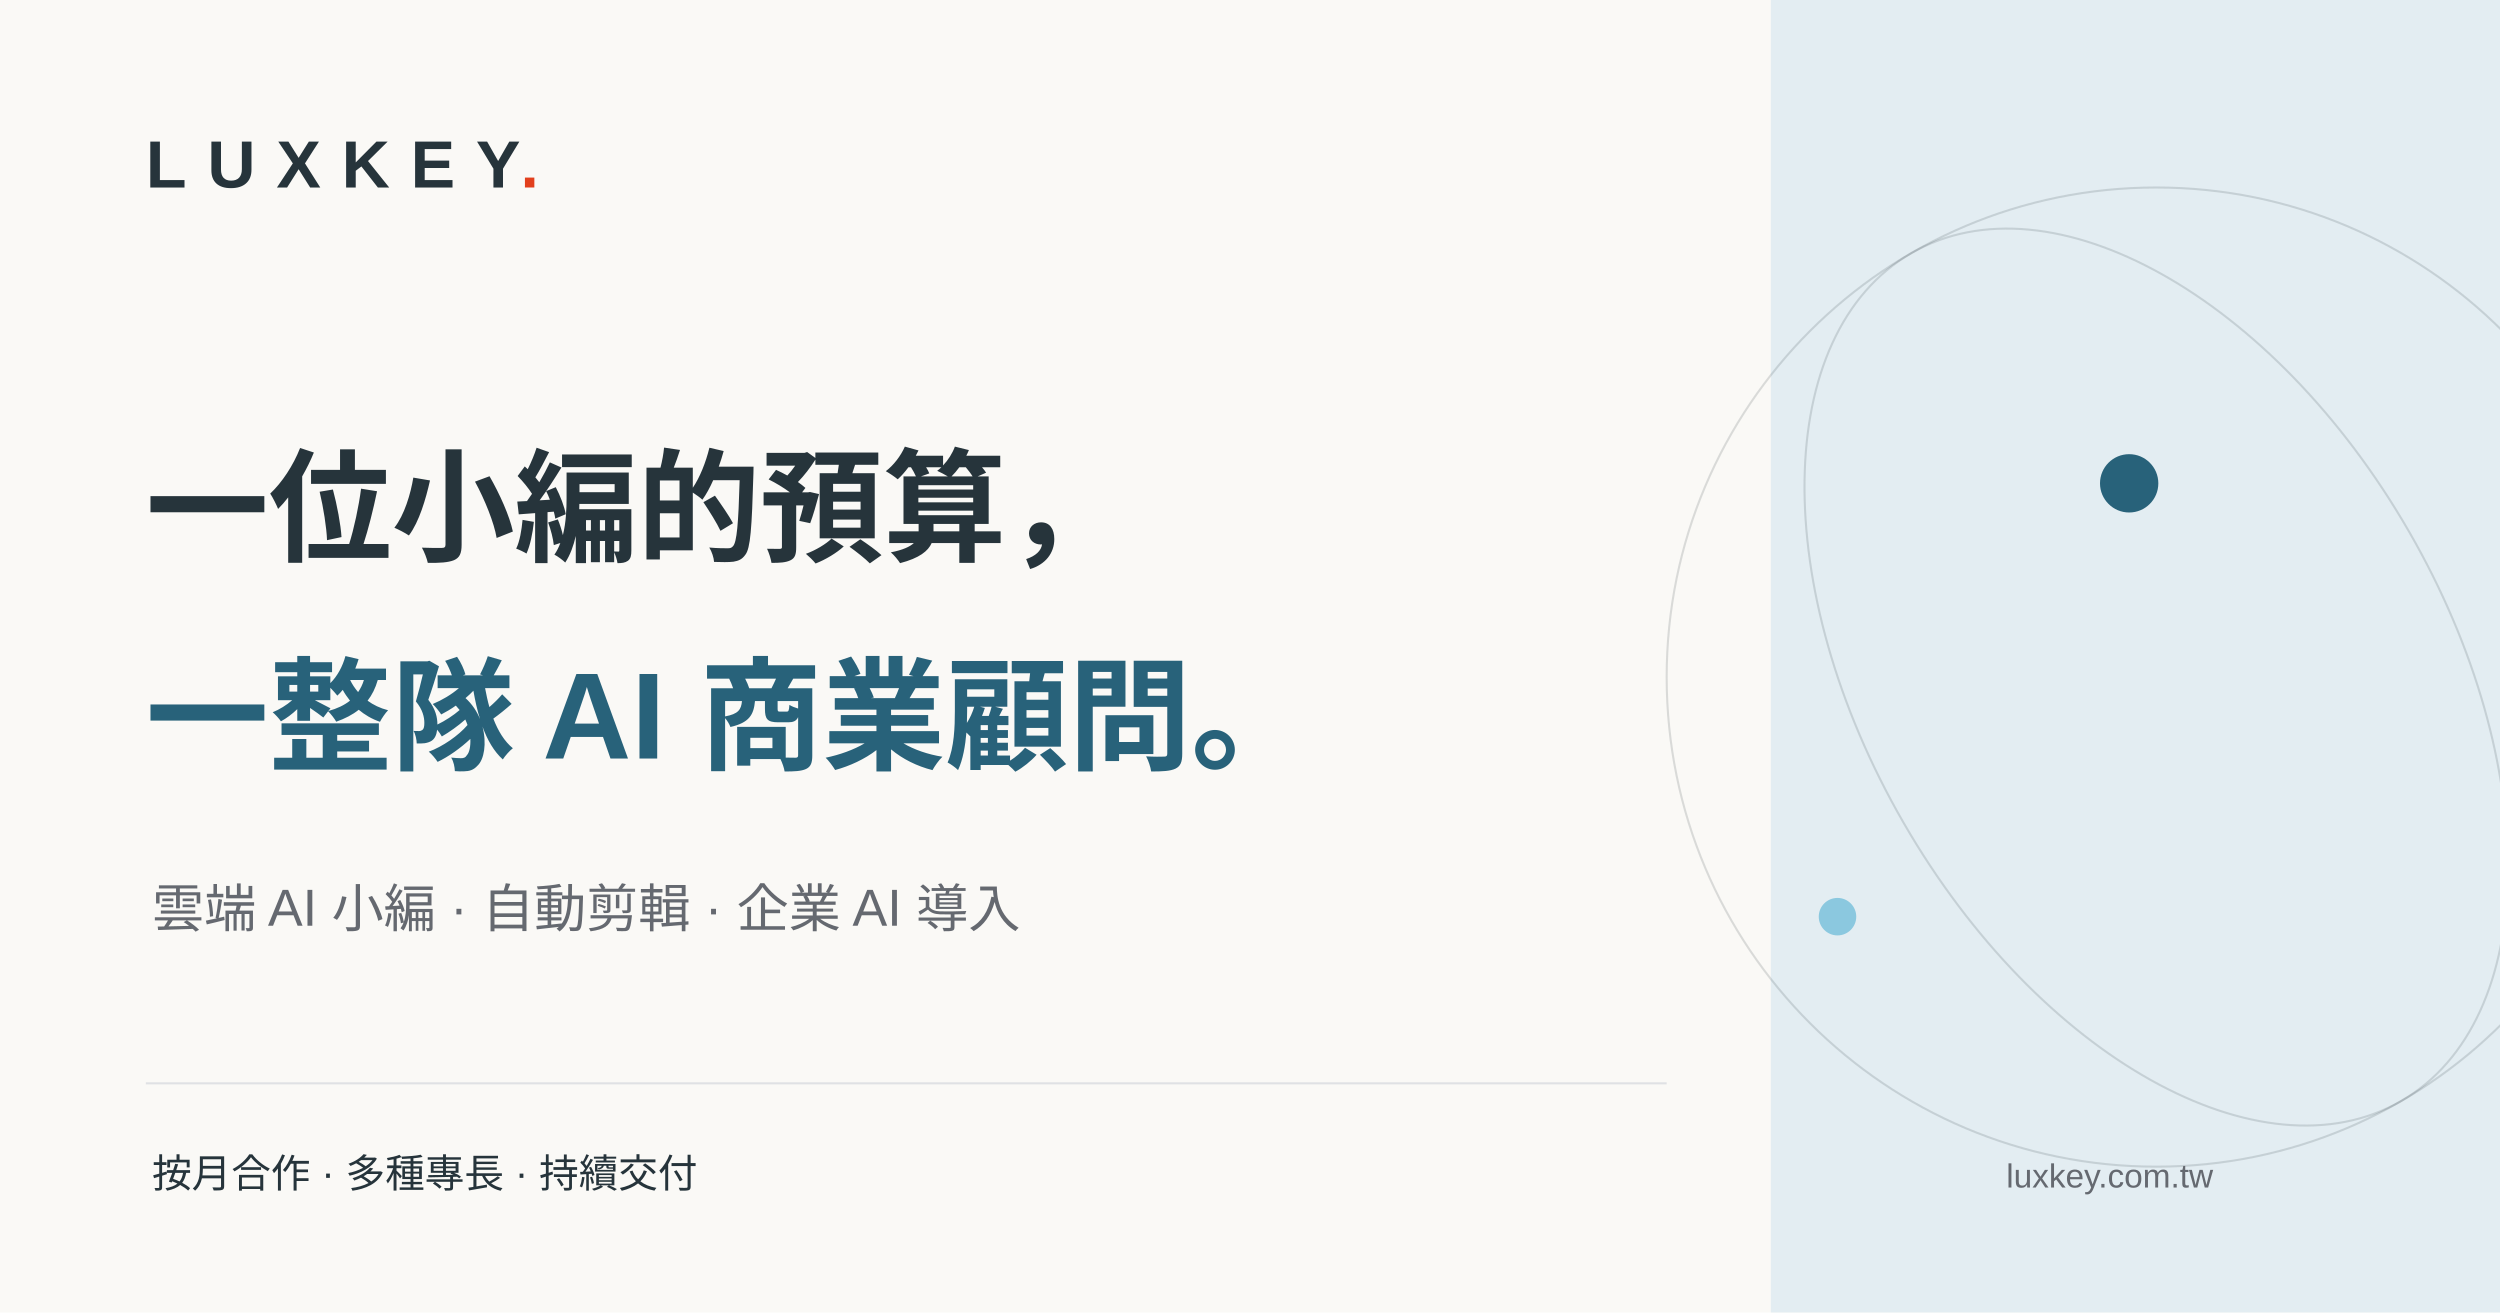
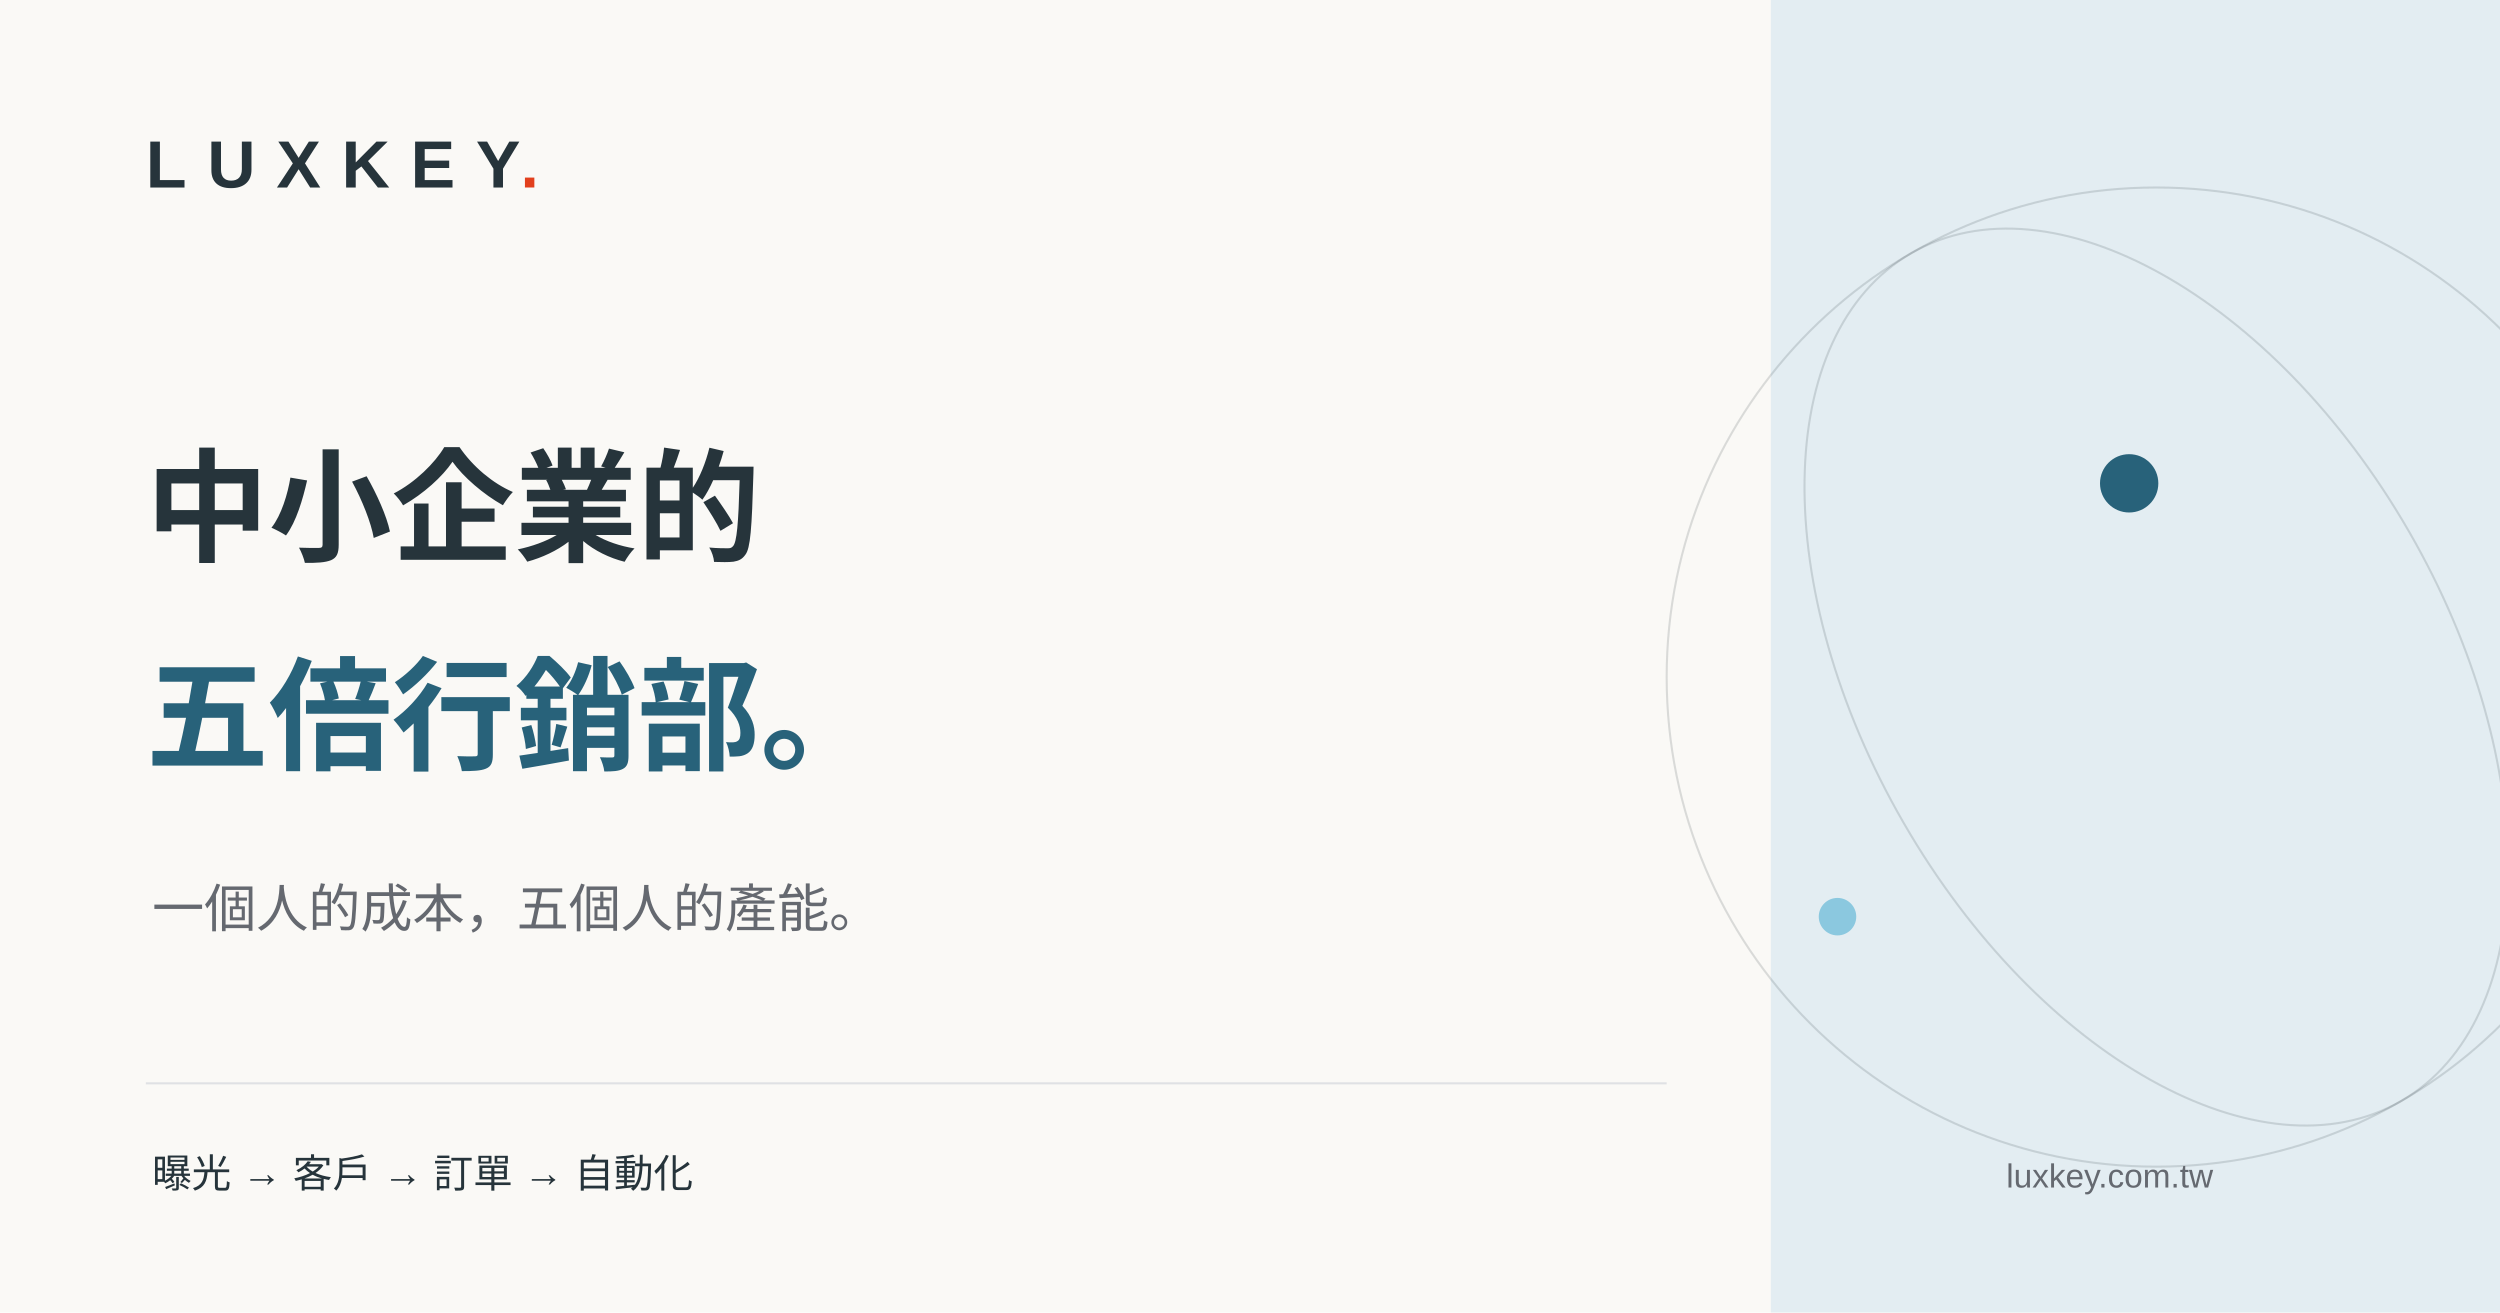
<svg xmlns="http://www.w3.org/2000/svg" width="1200" height="630" viewBox="0 0 1200 630">
  <rect width="1200" height="630" fill="#faf9f6" />
  <rect x="850" width="350" height="630" fill="#e3edf2" />
  <g fill="none" stroke="#26343b" stroke-opacity=".16">
    <circle cx="1035" cy="325" r="235" />
    <ellipse cx="1035" cy="325" rx="140" ry="235" transform="rotate(-30 1035 325)" />
  </g>
  <circle cx="1022" cy="232" r="14" fill="#28627a" />
  <circle cx="882" cy="440" r="9" fill="#8bc8df" />
  <g font-family="Arial, PingFang TC, sans-serif">
    <text x="70" y="90" fill="#26343b" font-size="32" font-weight="700" letter-spacing="10">LUXKEY<tspan fill="#e2401d">.</tspan>
    </text>
-     <text x="70" y="265" fill="#26343b" font-size="59" font-weight="600">一位小編的預算，</text>
-     <text x="70" y="365" fill="#28627a" font-size="59" font-weight="600">一整隊 AI 商業顧問。</text>
-     <text x="73" y="445" fill="#656970" font-size="25">雲端 AI 小編 · 自動剪輯 · 企業 AI 導入</text>
+     <text x="70" y="265" fill="#26343b" font-size="59" font-weight="600">中小企業的</text>
+     <text x="70" y="365" fill="#28627a" font-size="59" font-weight="600">五倍行銷部。</text>
+     <text x="73" y="445" fill="#656970" font-size="25">一個人的成本，五個人的產能。</text>
    <line x1="70" x2="800" y1="520" y2="520" stroke="#dfe1e4" />
-     <text x="73" y="570" fill="#26343b" font-size="19">按月合作 · 多種專長 · 持續交付</text>
+     <text x="73" y="570" fill="#26343b" font-size="19">曝光 → 客戶 → 訂單 → 自動化</text>
    <text x="963" y="570" fill="#656970" font-size="16">luxkey.com.tw</text>
  </g>
</svg>
